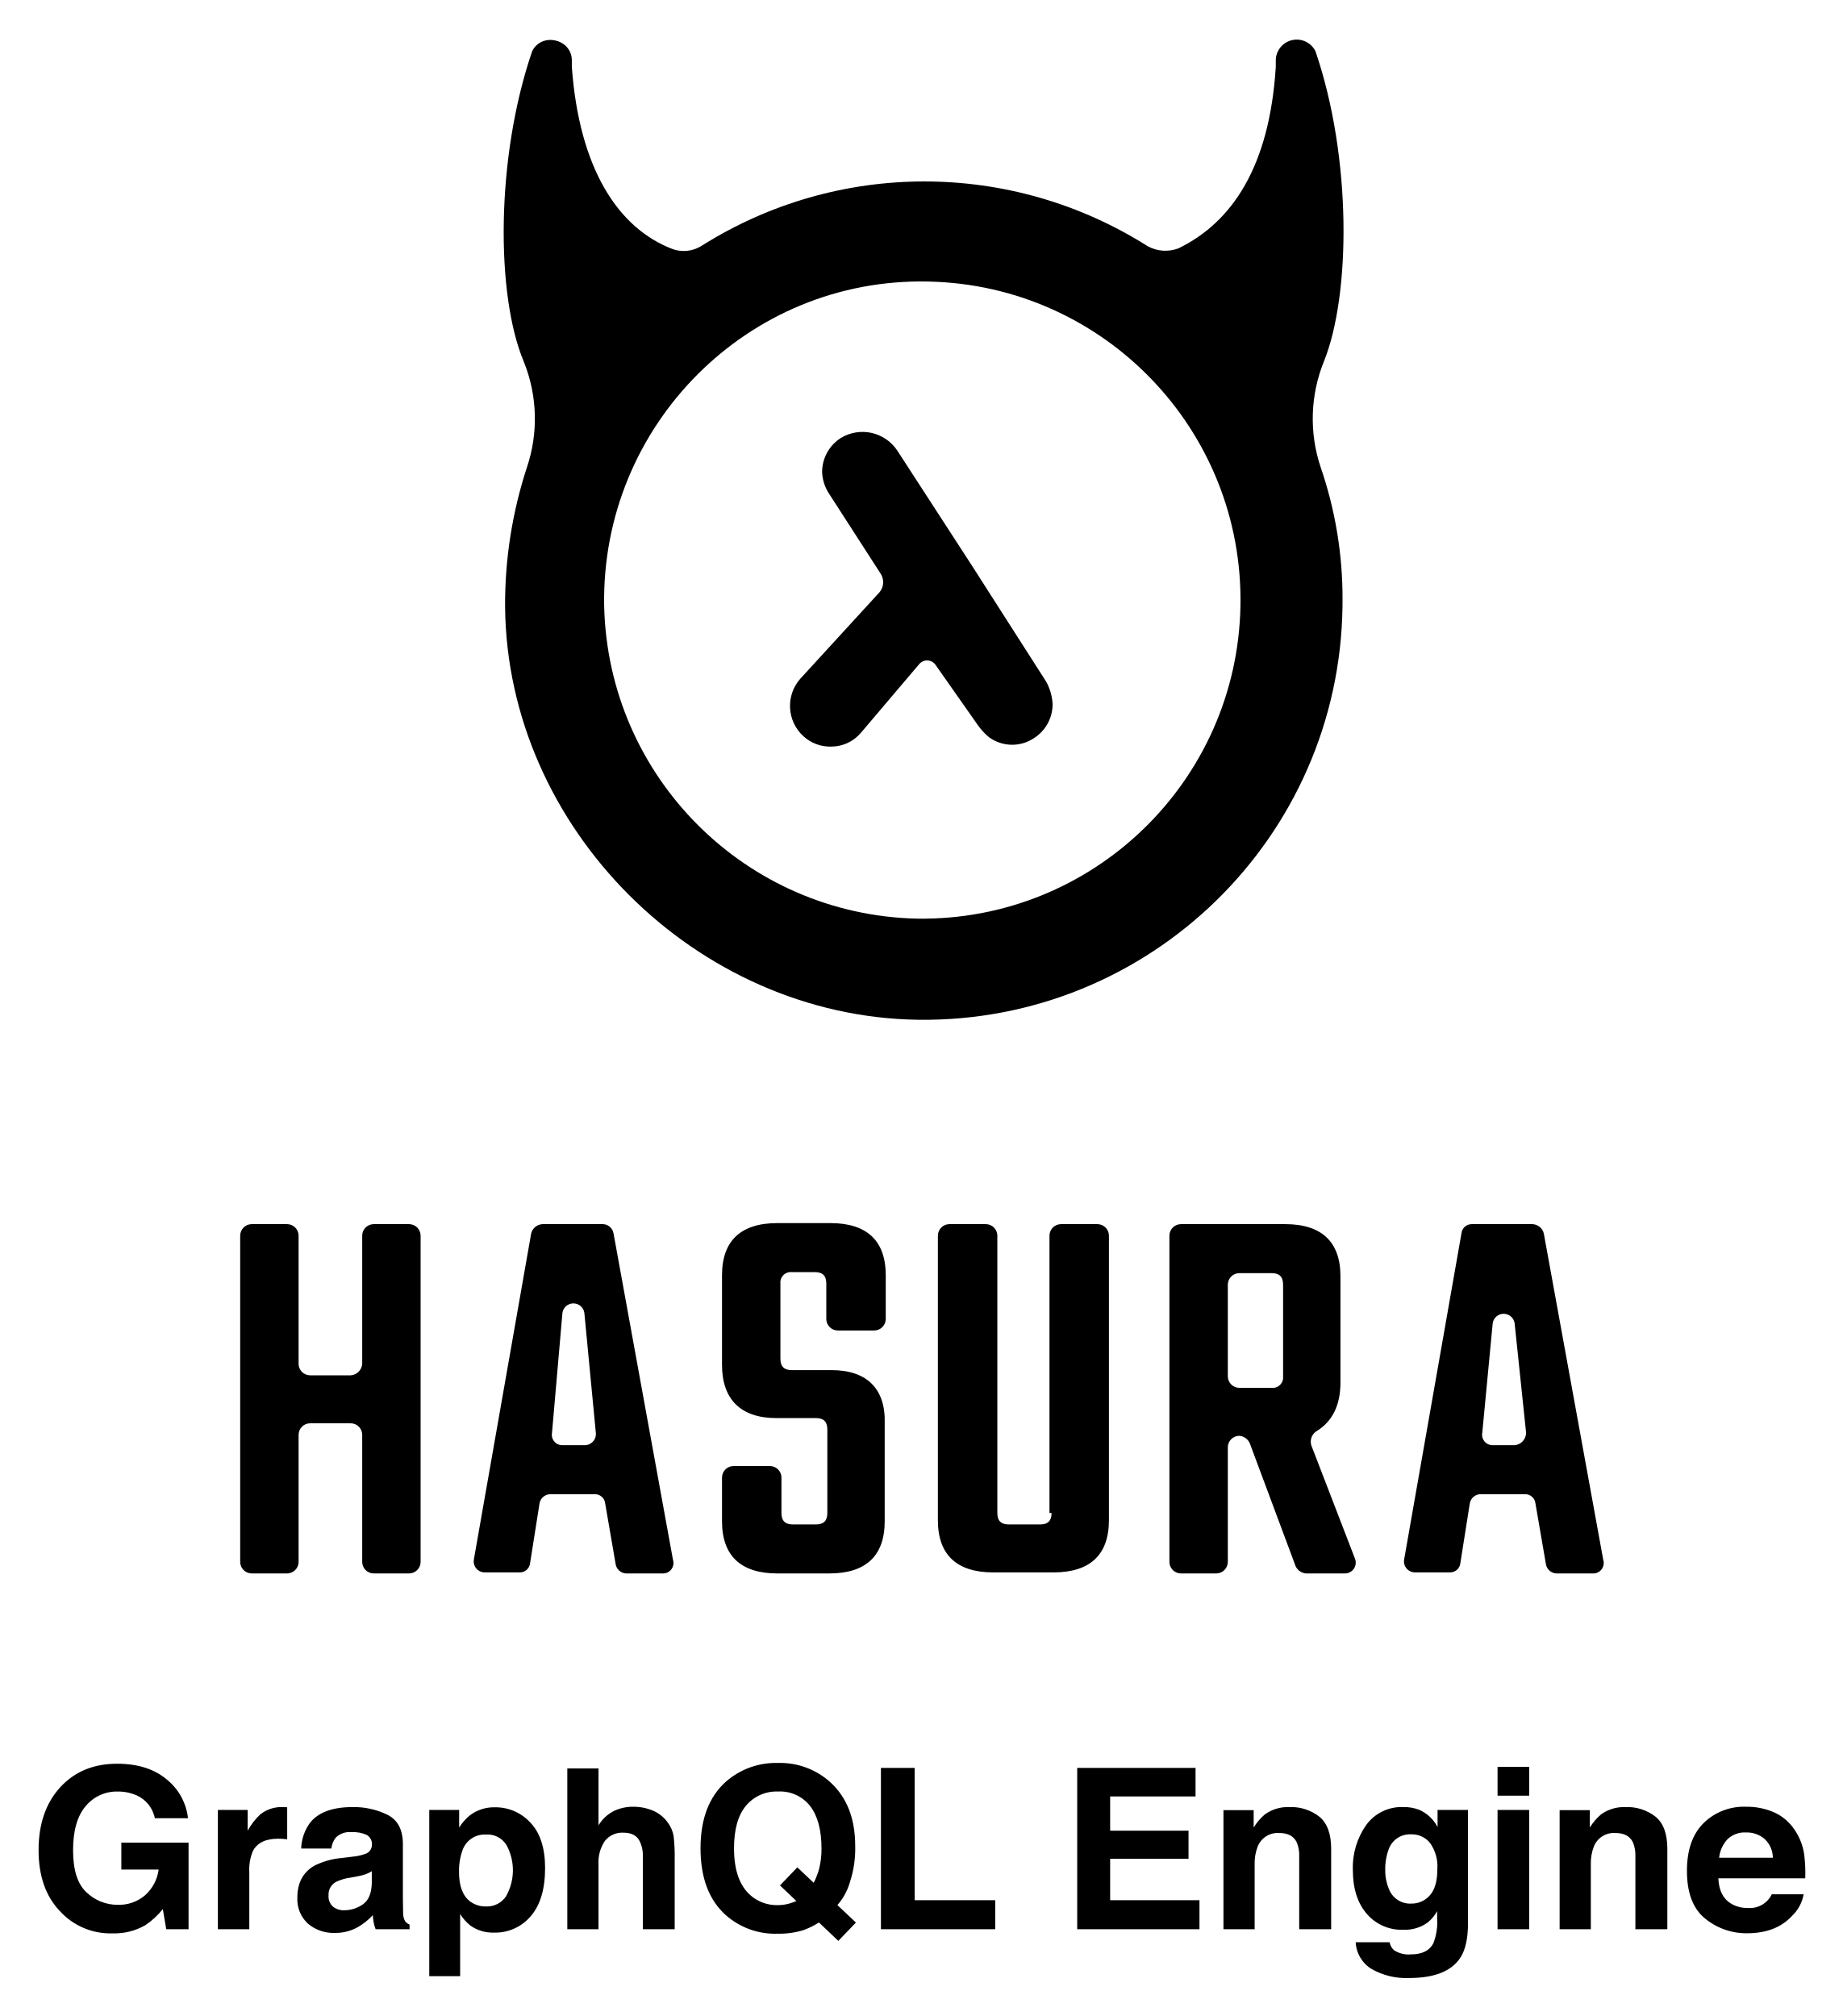
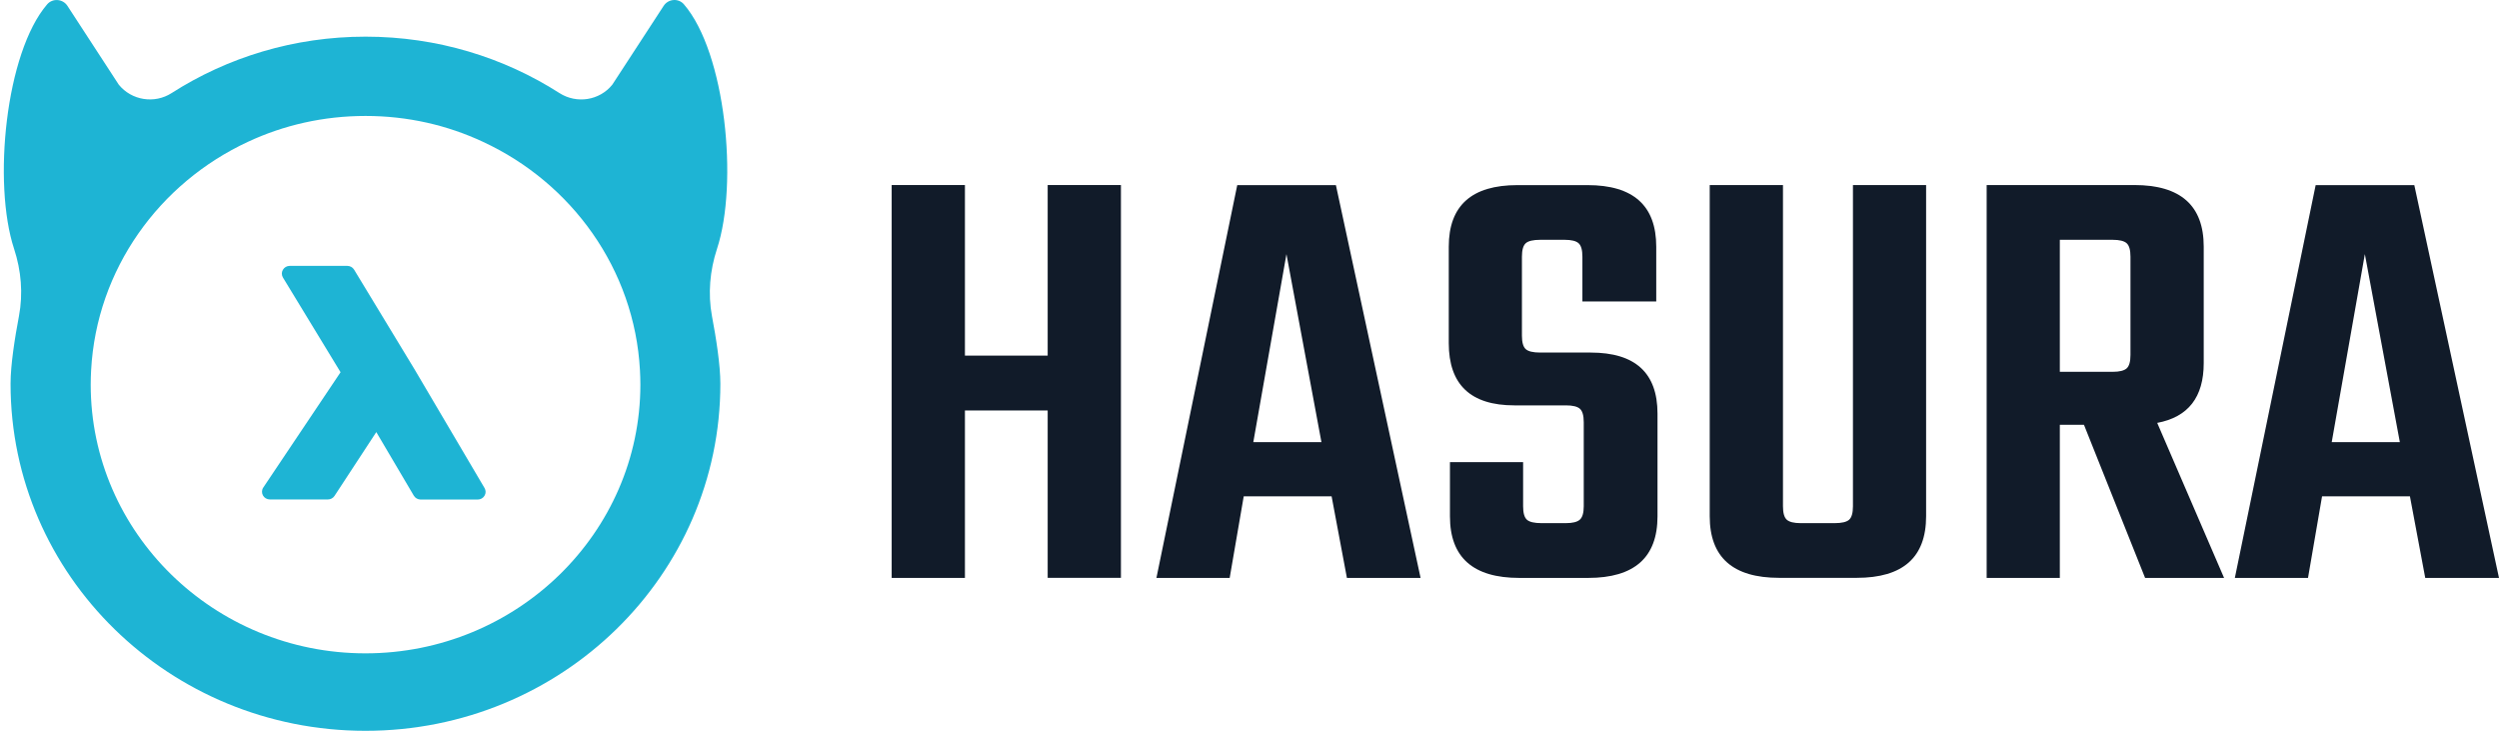
- <svg xmlns="http://www.w3.org/2000/svg" role="img" viewBox="-7.15 -5.65 434.80 475.80">
-   <path d="M29.386 423.476a7.456 7.456 0 0 0-4.417-5.45 10.848 10.848 0 0 0-4.365-.853 9.486 9.486 0 0 0-7.556 3.468q-2.957 3.467-2.957 10.427 0 7.013 3.203 9.926a10.53 10.53 0 0 0 7.284 2.913 9.441 9.441 0 0 0 6.56-2.298 9.912 9.912 0 0 0 3.152-6.02h-8.808v-6.354h15.86v20.432h-5.27l-.8-4.753a18.2 18.2 0 0 1-4.133 3.806 14.584 14.584 0 0 1-7.75 1.928 16.105 16.105 0 0 1-12.398-5.24q-5.037-5.266-5.037-14.404 0-9.24 5.089-14.816 5.088-5.576 13.457-5.577 7.259 0 11.662 3.682a13.685 13.685 0 0 1 5.05 9.183zm30.596-2.622c.094.008.305.021.633.039v7.542q-.698-.078-1.24-.104-.543-.025-.879-.025-4.442 0-5.966 2.892a11.254 11.254 0 0 0-.853 5.011v13.458h-7.413v-28.155h7.026v4.908a15.564 15.564 0 0 1 2.97-3.849 8.09 8.09 0 0 1 5.373-1.73c.138 0 .254.004.349.013zm16.098 11.688a11.646 11.646 0 0 0 2.94-.646 2.214 2.214 0 0 0 1.587-2.092 2.474 2.474 0 0 0-1.217-2.39 7.703 7.703 0 0 0-3.574-.658 4.695 4.695 0 0 0-3.744 1.29 5.326 5.326 0 0 0-1.048 2.584h-7.103a10.774 10.774 0 0 1 2.076-6.07q2.93-3.72 10.065-3.72a17.946 17.946 0 0 1 8.25 1.835q3.605 1.834 3.605 6.922v12.915q0 1.343.052 3.255a4.087 4.087 0 0 0 .44 1.962 2.635 2.635 0 0 0 1.084.853v1.085h-8.007a8.159 8.159 0 0 1-.465-1.602q-.13-.748-.207-1.705a15.168 15.168 0 0 1-3.533 2.816 10.673 10.673 0 0 1-5.405 1.369 9.324 9.324 0 0 1-6.352-2.183 7.76 7.76 0 0 1-2.507-6.186q0-5.192 4.033-7.517a18.025 18.025 0 0 1 6.506-1.807zm4.501 3.435a8.126 8.126 0 0 1-1.427.71 12.123 12.123 0 0 1-1.977.504l-1.676.31a11 11 0 0 0-3.383 1.008 3.36 3.36 0 0 0-1.74 3.125 3.264 3.264 0 0 0 1.063 2.724 4.032 4.032 0 0 0 2.583.84 7.696 7.696 0 0 0 4.446-1.394q2.033-1.395 2.111-5.09zm37.445-11.443q3.445 3.642 3.445 10.694 0 7.44-3.367 11.34a10.927 10.927 0 0 1-8.67 3.9 9.093 9.093 0 0 1-5.616-1.679 10.86 10.86 0 0 1-2.392-2.713v14.672h-7.284v-39.236h7.052v4.159a11.854 11.854 0 0 1 2.548-2.894 9.4 9.4 0 0 1 5.875-1.884 11.134 11.134 0 0 1 8.409 3.641zm-5.65 5.295a5.24 5.24 0 0 0-4.867-2.505 5.537 5.537 0 0 0-5.558 3.797 14.277 14.277 0 0 0-.783 5.114q0 4.908 2.633 6.897a6.043 6.043 0 0 0 3.707 1.162 5.387 5.387 0 0 0 4.737-2.376 12.45 12.45 0 0 0 .131-12.089zm34.521-8.161a8.268 8.268 0 0 1 3.485 2.767 7.388 7.388 0 0 1 1.414 3.244 40.265 40.265 0 0 1 .257 5.442v16.546h-7.516v-17.144a7.593 7.593 0 0 0-.769-3.672q-1-1.966-3.795-1.966a5.207 5.207 0 0 0-4.397 1.952 8.991 8.991 0 0 0-1.5 5.573v15.257h-7.362v-37.944h7.362v13.431a9.004 9.004 0 0 1 3.69-3.423 10.4 10.4 0 0 1 4.411-.968 11.913 11.913 0 0 1 4.72.905zm46.511 16.866a14.178 14.178 0 0 1-2.961 5.44l4.37 4.118-4.148 4.328-4.572-4.339a19.198 19.198 0 0 1-3.62 1.79 19.421 19.421 0 0 1-6.127.855 17.54 17.54 0 0 1-12.307-4.443q-5.894-5.346-5.894-15.705 0-10.434 6.045-15.782a17.845 17.845 0 0 1 12.27-4.365 17.598 17.598 0 0 1 12.398 4.624q5.784 5.346 5.786 14.955a25.335 25.335 0 0 1-1.24 8.524zm-14.435 5.114a13.025 13.025 0 0 0 1.783-.647l-3.854-3.666 4.088-4.268 3.869 3.645a17.908 17.908 0 0 0 1.264-3.254 18.72 18.72 0 0 0 .569-4.882q0-6.404-2.622-9.904a8.978 8.978 0 0 0-7.659-3.5 9.342 9.342 0 0 0-7.543 3.358q-2.815 3.36-2.815 10.048 0 7.827 4.031 11.211a9.394 9.394 0 0 0 6.253 2.195 10.21 10.21 0 0 0 2.636-.337zm21.744-32.055h7.956v31.23h19.011v6.844h-26.967zm74.237 6.742h-20.148v8.085H273.3v6.612h-18.494v9.79h21.077v6.845h-28.852v-38.074h27.923zm29.238 4.791q2.765 2.287 2.765 7.582v18.959h-7.543v-17.125a7.86 7.86 0 0 0-.59-3.41q-1.076-2.17-4.102-2.17a5.085 5.085 0 0 0-5.103 3.178 10.986 10.986 0 0 0-.717 4.287v15.24h-7.362v-28.103h7.13v4.107a12.493 12.493 0 0 1 2.674-3.126 9.273 9.273 0 0 1 5.736-1.704 10.794 10.794 0 0 1 7.112 2.285zm23.538-1.64a8.834 8.834 0 0 1 4.334 4.081v-4.055h7.18v26.709q0 5.449-1.833 8.214-3.151 4.752-12.088 4.753a16.473 16.473 0 0 1-8.809-2.119 7.816 7.816 0 0 1-3.771-6.328h8.007a3.314 3.314 0 0 0 1.008 1.86 6.215 6.215 0 0 0 4.003 1.007q3.979 0 5.321-2.66a13.485 13.485 0 0 0 .878-5.735v-1.808a8.988 8.988 0 0 1-2.272 2.712 9.144 9.144 0 0 1-5.71 1.679 10.802 10.802 0 0 1-8.665-3.81q-3.242-3.81-3.241-10.319a17.41 17.41 0 0 1 3.12-10.552 10.309 10.309 0 0 1 8.85-4.274 9.668 9.668 0 0 1 3.688.645zm2.508 20.187q1.774-1.951 1.774-6.213a9.535 9.535 0 0 0-1.684-6.096 5.498 5.498 0 0 0-4.514-2.091 5.32 5.32 0 0 0-5.325 3.641 12.963 12.963 0 0 0-.772 4.778 10.945 10.945 0 0 0 .823 4.367 5.364 5.364 0 0 0 5.351 3.564 5.655 5.655 0 0 0 4.347-1.95zm23.446-23.519h-7.465v-6.794h7.465zm-7.465 3.358h7.465v28.155h-7.465zm37.298 1.614q2.766 2.287 2.766 7.582v18.959h-7.543v-17.125a7.86 7.86 0 0 0-.59-3.41q-1.077-2.17-4.103-2.17a5.085 5.085 0 0 0-5.102 3.178 10.986 10.986 0 0 0-.718 4.287v15.24h-7.361v-28.103h7.129v4.107a12.493 12.493 0 0 1 2.674-3.126 9.273 9.273 0 0 1 5.737-1.704 10.794 10.794 0 0 1 7.111 2.285zm27.957-1.044a11.456 11.456 0 0 1 4.865 4.165 13.83 13.83 0 0 1 2.243 5.821 35.88 35.88 0 0 1 .243 5.588h-20.506q.171 4.237 2.944 5.94a7.482 7.482 0 0 0 4.06 1.06 5.72 5.72 0 0 0 5.602-3.23h7.516a9.188 9.188 0 0 1-2.73 5.09q-3.782 4.107-10.591 4.107a15.346 15.346 0 0 1-9.917-3.465q-4.298-3.463-4.297-11.271 0-7.316 3.879-11.22a13.572 13.572 0 0 1 10.068-3.904 16.038 16.038 0 0 1 6.621 1.32zm-11.013 6.36a7.653 7.653 0 0 0-1.962 4.358h12.684a6.148 6.148 0 0 0-1.962-4.45 6.45 6.45 0 0 0-4.366-1.517 5.837 5.837 0 0 0-4.394 1.608zM305.21 79.748c6.398-15.75 6.644-48.233-1.969-73.334a4.944 4.944 0 0 0-9.351 1.969v1.722c-1.477 23.625-10.336 36.667-22.886 42.82a8.614 8.614 0 0 1-7.383-.493 98.514 98.514 0 0 0-105.325 0 7.881 7.881 0 0 1-6.644.738c-13.043-4.921-22.148-19.194-23.87-43.065V8.383c-.247-4.922-7.137-6.399-9.352-1.97-8.613 25.102-8.613 57.585-1.969 73.335a35.977 35.977 0 0 1 .739 24.854 103.974 103.974 0 0 0-5.168 32.976c.492 52.17 45.034 96.712 97.45 97.45a98.89 98.89 0 0 0 100.15-97.613q.008-.657.007-1.314a95.022 95.022 0 0 0-5.168-31.499 35.977 35.977 0 0 1 .739-24.854zm-95.974 131.41a75.523 75.523 0 0 1-73.826-73.826c-.738-42.573 33.96-77.517 76.533-76.533a75.192 75.192 0 0 1-2.707 150.359z" />
-   <path d="M222.279 127.98l-17.719-27.315a9.843 9.843 0 0 0-13.288-2.953 9.508 9.508 0 0 0-4.43 8.12 9.966 9.966 0 0 0 1.723 5.169l12.058 18.702a3.684 3.684 0 0 1-.246 4.43l-18.703 20.425a9.677 9.677 0 0 0 .739 13.535 9.29 9.29 0 0 0 6.644 2.46 9.156 9.156 0 0 0 6.89-3.199l13.781-16.241a2.426 2.426 0 0 1 3.938.246l9.843 14.027a14.755 14.755 0 0 0 2.707 2.953 9.27 9.27 0 0 0 10.582.246 9.508 9.508 0 0 0 4.43-8.121 12.53 12.53 0 0 0-1.477-5.168zM75.611 318.944h-9.597a2.731 2.731 0 0 1-2.707-2.707v-30.269a2.731 2.731 0 0 0-2.707-2.707h-8.367a2.731 2.731 0 0 0-2.707 2.707v77.025a2.731 2.731 0 0 0 2.707 2.707H60.6a2.731 2.731 0 0 0 2.707-2.707v-30.022a2.731 2.731 0 0 1 2.707-2.707h9.597a2.731 2.731 0 0 1 2.707 2.707v30.022a2.731 2.731 0 0 0 2.707 2.707h8.367a2.731 2.731 0 0 0 2.707-2.707v-77.025a2.731 2.731 0 0 0-2.707-2.707h-8.367a2.731 2.731 0 0 0-2.707 2.707v30.269a2.909 2.909 0 0 1-2.707 2.707zm42.573-33.468l-13.535 77.025a2.596 2.596 0 0 0 2.213 2.93q.123.018.248.023h8.367a2.428 2.428 0 0 0 2.46-2.215l2.216-14.027a2.617 2.617 0 0 1 2.46-2.214h10.582a2.428 2.428 0 0 1 2.461 2.214l2.461 14.273a2.617 2.617 0 0 0 2.46 2.215h8.614a2.461 2.461 0 0 0 2.46-3.199l-14.026-77.025a2.617 2.617 0 0 0-2.461-2.215H120.89a2.883 2.883 0 0 0-2.707 2.215zm12.55 49.956h-5.167a2.464 2.464 0 0 1-2.461-2.953l2.46-28.3a2.615 2.615 0 0 1 5.168 0l2.707 28.3a2.64 2.64 0 0 1-2.707 2.953zm58.323-17.719h-9.351c-1.723 0-2.707-.738-2.707-2.707v-17.718a2.462 2.462 0 0 1 2.707-2.707h5.414c1.722 0 2.706.738 2.706 2.707v8.367a2.731 2.731 0 0 0 2.707 2.707h8.613a2.731 2.731 0 0 0 2.707-2.707V295.32c0-8.12-4.43-12.304-13.042-12.304h-12.55c-8.614 0-13.043 4.184-13.043 12.304v21.164c0 8.12 4.43 12.55 12.796 12.55h9.352c1.722 0 2.707.739 2.707 2.707v19.687c0 1.723-.739 2.707-2.707 2.707h-5.414c-1.723 0-2.707-.738-2.707-2.707v-8.367a2.731 2.731 0 0 0-2.707-2.707h-8.613a2.731 2.731 0 0 0-2.707 2.707v10.336c0 8.12 4.43 12.304 13.042 12.304h12.305c8.613 0 13.042-4.183 13.042-12.304v-23.132c.246-8.121-4.183-12.55-12.55-12.55zm51.924 33.714c0 1.723-.738 2.707-2.707 2.707h-7.382c-1.723 0-2.707-.738-2.707-2.707v-65.459a2.731 2.731 0 0 0-2.707-2.707h-8.613a2.731 2.731 0 0 0-2.707 2.707v67.182c0 8.12 4.43 12.304 13.042 12.304h14.273c8.613 0 13.043-4.183 13.043-12.304v-67.182a2.731 2.731 0 0 0-2.707-2.707h-8.613a2.731 2.731 0 0 0-2.707 2.707v65.46zm68.166-30.761v-25.1c0-8.121-4.43-12.305-13.043-12.305h-24.608a2.731 2.731 0 0 0-2.707 2.707v77.025a2.731 2.731 0 0 0 2.707 2.707h8.367a2.731 2.731 0 0 0 2.707-2.707v-27.07a2.731 2.731 0 0 1 2.707-2.706 2.963 2.963 0 0 1 2.46 1.722l10.828 29.039a2.963 2.963 0 0 0 2.461 1.722h9.105a2.552 2.552 0 0 0 2.461-3.445l-10.335-26.823a2.964 2.964 0 0 1 1.476-3.446c3.445-2.214 5.414-5.906 5.414-11.32zm-13.535-23.132v21.656a2.462 2.462 0 0 1-2.707 2.707h-7.628a2.731 2.731 0 0 1-2.707-2.707v-21.656a2.731 2.731 0 0 1 2.707-2.707h7.628c1.723 0 2.707.739 2.707 2.707zm58.815-14.273h-14.273a2.428 2.428 0 0 0-2.46 2.215l-13.536 77.025a2.596 2.596 0 0 0 2.213 2.93q.123.018.248.023h8.367a2.428 2.428 0 0 0 2.46-2.215l2.216-14.027a2.617 2.617 0 0 1 2.46-2.214h10.582a2.428 2.428 0 0 1 2.461 2.214l2.461 14.273a2.617 2.617 0 0 0 2.461 2.215h8.613a2.461 2.461 0 0 0 2.46-3.199l-14.026-77.025a2.883 2.883 0 0 0-2.707-2.215zm-4.184 52.17h-5.167a2.464 2.464 0 0 1-2.461-2.952l2.46-25.84a2.615 2.615 0 0 1 5.169 0l2.707 25.84a2.955 2.955 0 0 1-2.707 2.953z" />
+ <svg xmlns="http://www.w3.org/2000/svg" width="522" height="153" viewBox="0 0 522 153" fill="none">
+   <path d="M149.769 51.961C154.266 38.274 151.561 10.97 142.847 0.889C141.705 -0.433 139.58 -0.244 138.631 1.215L127.898 17.684C125.245 20.981 120.467 21.737 116.865 19.436C105.218 11.983 91.305 7.655 76.356 7.655C61.406 7.655 47.493 11.983 35.846 19.436C32.262 21.737 27.484 20.964 24.814 17.684L14.08 1.215C13.131 -0.244 11.006 -0.416 9.864 0.889C1.151 10.987 -1.555 38.292 2.942 51.961C4.436 56.512 4.84 61.321 3.961 65.992C3.083 70.628 2.205 76.227 2.205 80.125C2.205 120.155 35.407 152.594 76.338 152.594C117.287 152.594 150.471 120.138 150.471 80.125C150.471 76.227 149.593 70.628 148.715 65.992C147.854 61.321 148.275 56.512 149.769 51.961ZM76.338 136.418C44.682 136.418 18.946 111.242 18.946 80.296C18.946 79.283 18.981 78.287 19.034 77.291C20.176 56.203 33.281 38.189 51.814 29.602C59.245 26.133 67.572 24.21 76.356 24.21C85.139 24.21 93.448 26.133 100.897 29.619C119.43 38.206 132.535 56.237 133.677 77.308C133.73 78.305 133.765 79.318 133.765 80.314C133.747 111.242 107.994 136.418 76.338 136.418Z" fill="#1EB4D4" />
+   <path d="M101.212 101.9L86.543 77.033L73.966 56.306C73.667 55.808 73.122 55.516 72.543 55.516H60.527C59.929 55.516 59.385 55.825 59.086 56.34C58.788 56.838 58.805 57.456 59.104 57.954L71.137 77.72L54.993 101.797C54.659 102.295 54.642 102.93 54.923 103.445C55.204 103.96 55.766 104.287 56.381 104.287H68.484C69.047 104.287 69.574 104.012 69.872 103.548L78.603 90.222L86.438 103.497C86.737 103.995 87.281 104.304 87.861 104.304H99.789C100.386 104.304 100.931 103.995 101.212 103.497C101.511 103.016 101.511 102.398 101.212 101.9Z" fill="#1EB4D4" />
+   <path d="M218.844 38.636H234.145V120.654H218.844V85.707H201.558V120.671H186.257V38.636H201.558V74.252H218.844V38.636Z" fill="#111B29" />
+   <path d="M281.348 120.67L278.151 103.635H259.794L256.86 120.67H241.559L258.441 38.652H279.047L296.737 120.67H281.348ZM261.796 92.318H276.026L268.718 53.06L261.796 92.318Z" fill="#111B29" />
+   <path d="M330.819 105.713V88.162C330.819 86.771 330.556 85.844 330.029 85.363C329.502 84.882 328.518 84.641 327.095 84.641H316.326C307.191 84.641 302.624 80.314 302.624 71.641V51.515C302.624 42.928 307.402 38.652 316.976 38.652H331.61C341.184 38.652 345.962 42.946 345.962 51.515V62.952H330.538V53.593C330.538 52.202 330.275 51.274 329.748 50.794C329.221 50.313 328.237 50.072 326.814 50.072H321.755C320.244 50.072 319.225 50.313 318.698 50.794C318.171 51.274 317.907 52.202 317.907 53.593V70.096C317.907 71.487 318.171 72.414 318.698 72.895C319.225 73.376 320.244 73.616 321.755 73.616H332.26C341.57 73.616 346.226 77.858 346.226 86.359V107.808C346.226 116.394 341.395 120.67 331.733 120.67H317.363C307.701 120.67 302.87 116.377 302.87 107.808V96.491H318.153V105.713C318.153 107.104 318.417 108.031 318.944 108.512C319.471 108.993 320.49 109.233 322.001 109.233H327.06C328.483 109.233 329.449 108.993 329.994 108.512C330.538 108.031 330.819 107.104 330.819 105.713Z" fill="#111B29" />
+   <path d="M387.05 38.636H402.333V107.791C402.333 116.377 397.502 120.654 387.84 120.654H371.626C361.964 120.654 357.133 116.36 357.133 107.791V38.636H372.434V105.713C372.434 107.104 372.697 108.031 373.224 108.512C373.751 108.993 374.735 109.234 376.158 109.234H383.202C384.713 109.234 385.732 108.993 386.259 108.512C386.786 108.031 387.05 107.104 387.05 105.713V38.636V38.636Z" fill="#111B29" />
+   <path d="M430.264 88.695V120.671H414.98V38.636H445.828C455.49 38.636 460.321 42.929 460.321 51.498V75.815C460.321 82.925 457.089 87.081 450.607 88.3L464.573 120.671H448.077L435.306 88.695H430.264ZM430.264 50.073V77.635H441.296C442.719 77.635 443.685 77.395 444.23 76.914C444.757 76.433 445.02 75.506 445.02 74.115V53.593C445.02 52.202 444.757 51.275 444.23 50.794C443.703 50.313 442.719 50.073 441.296 50.073H430.264Z" fill="#111B29" />
+   <path d="M506.594 120.67L503.396 103.635H485.039L482.105 120.67H466.822L483.704 38.652H504.31L522 120.67H506.594ZM487.059 92.318H501.288L493.98 53.06L487.059 92.318Z" fill="#111B29" />
</svg>
